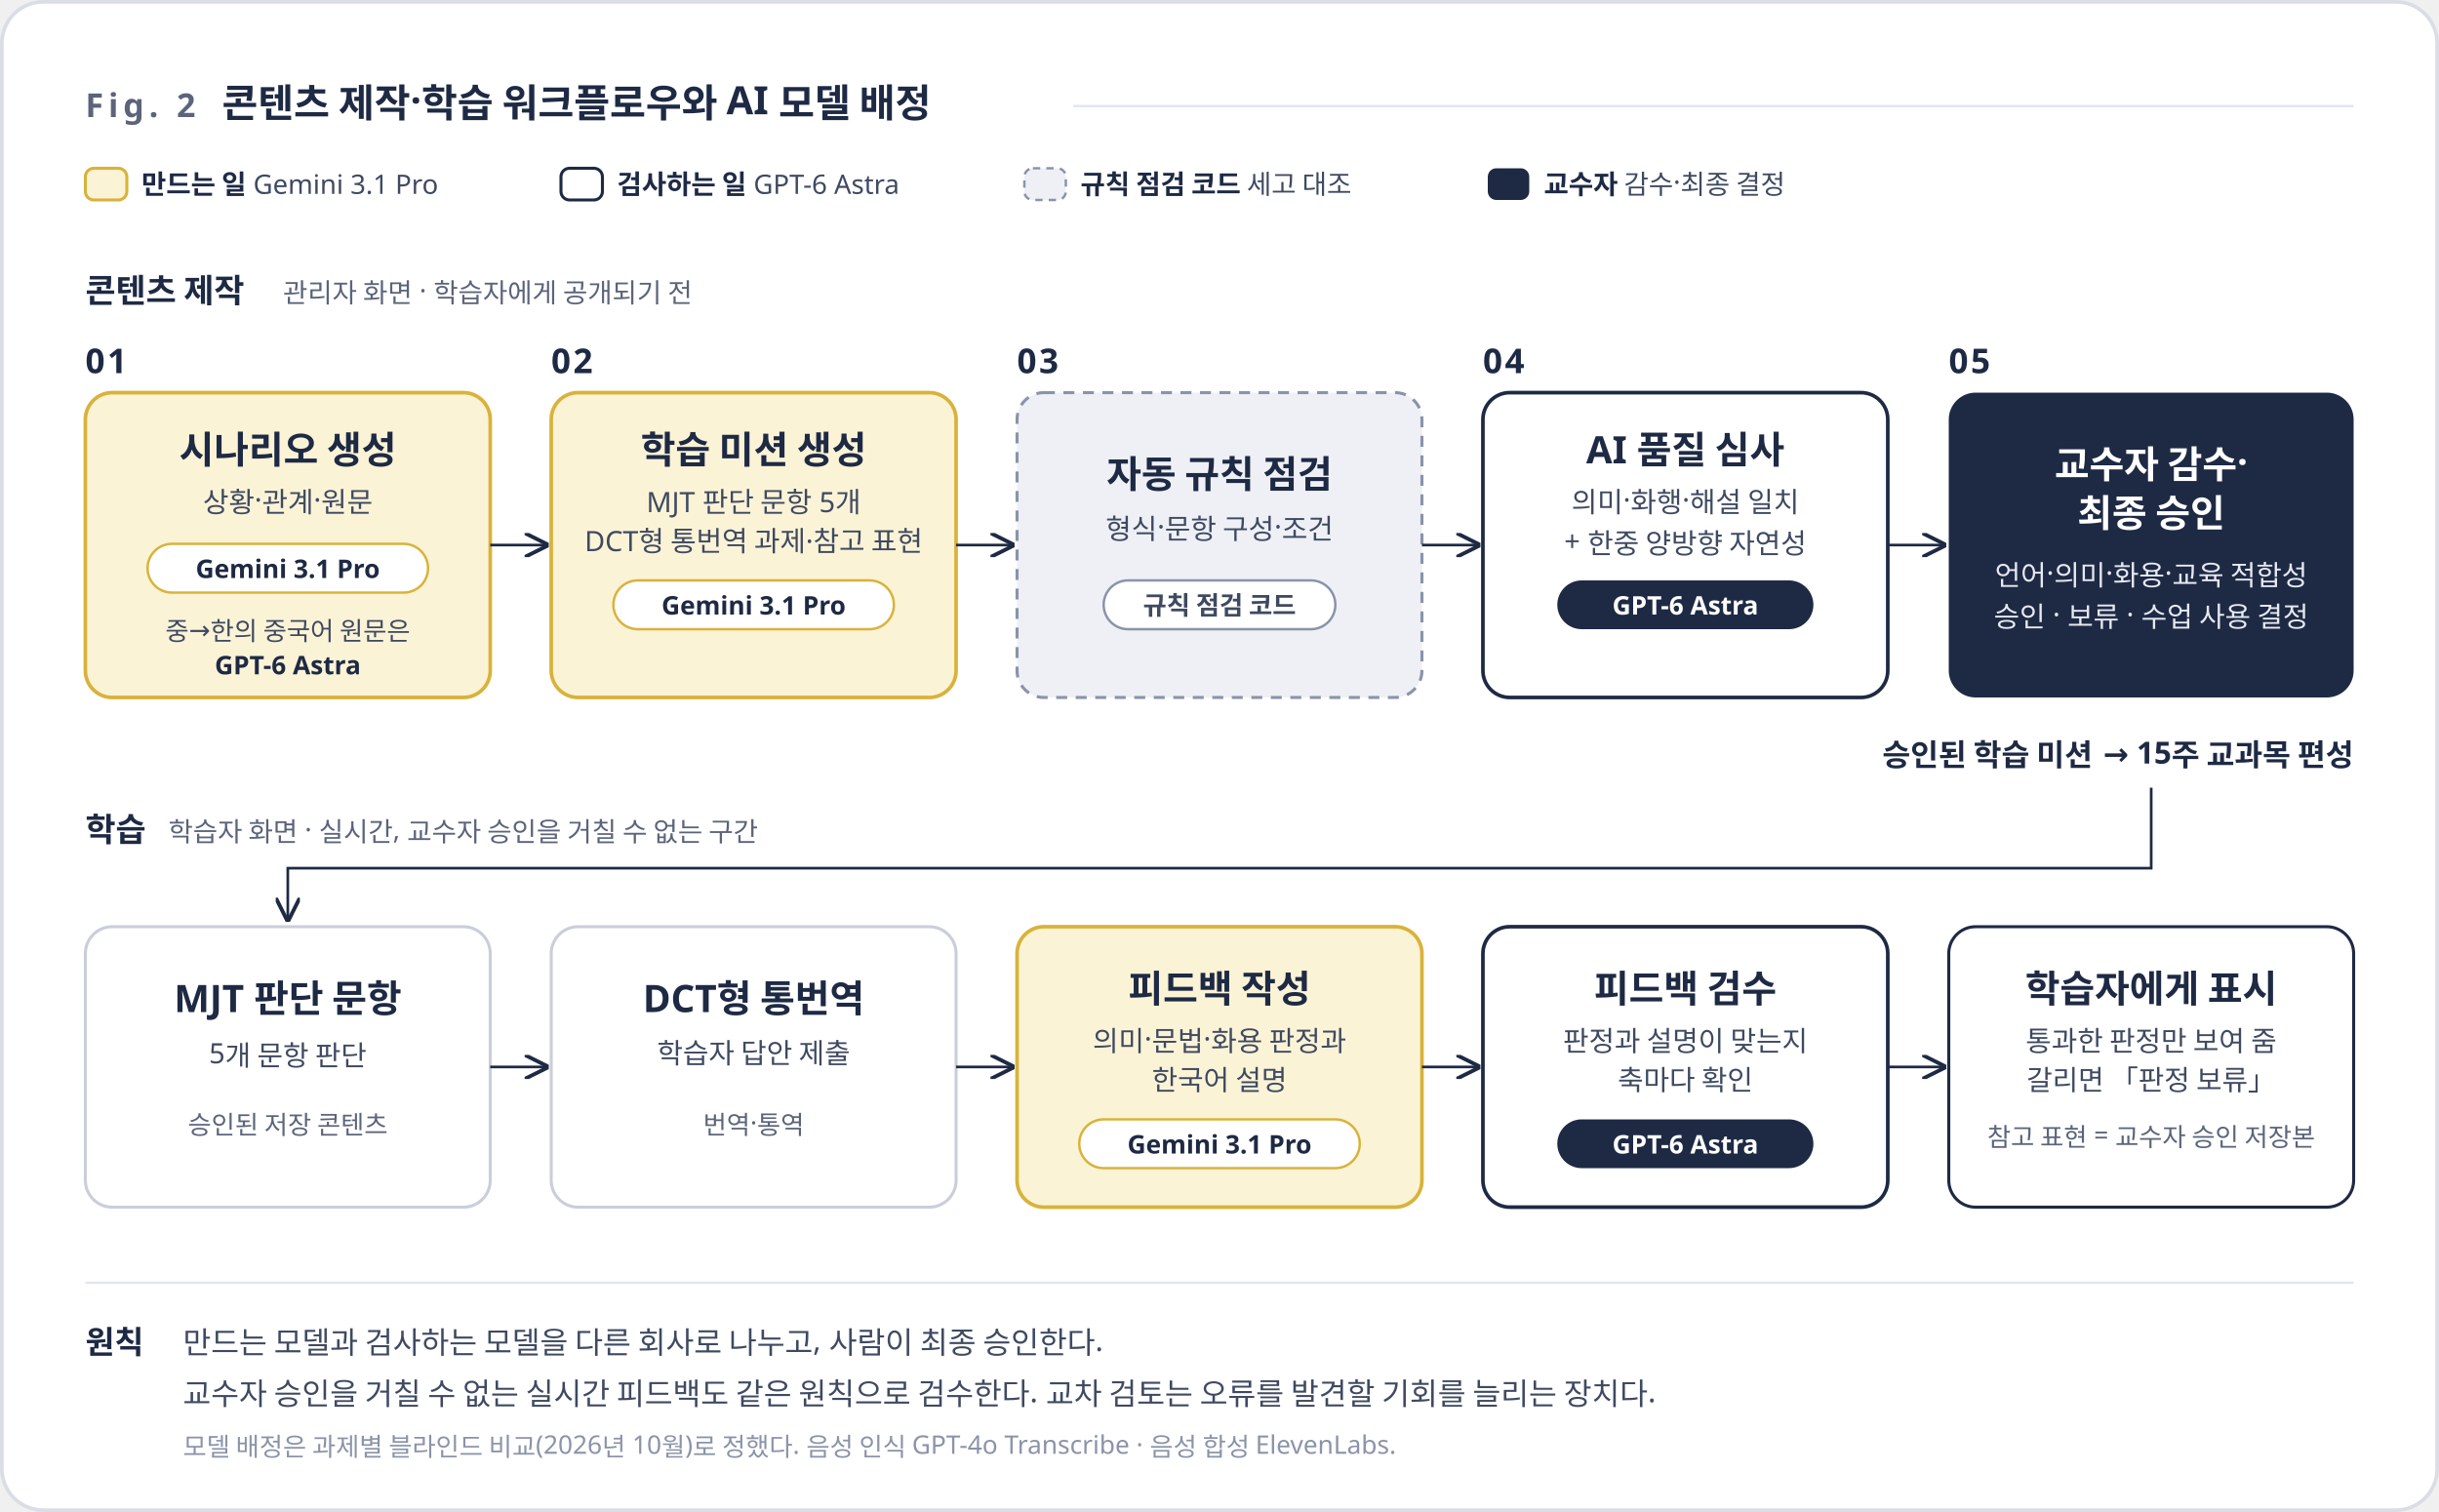
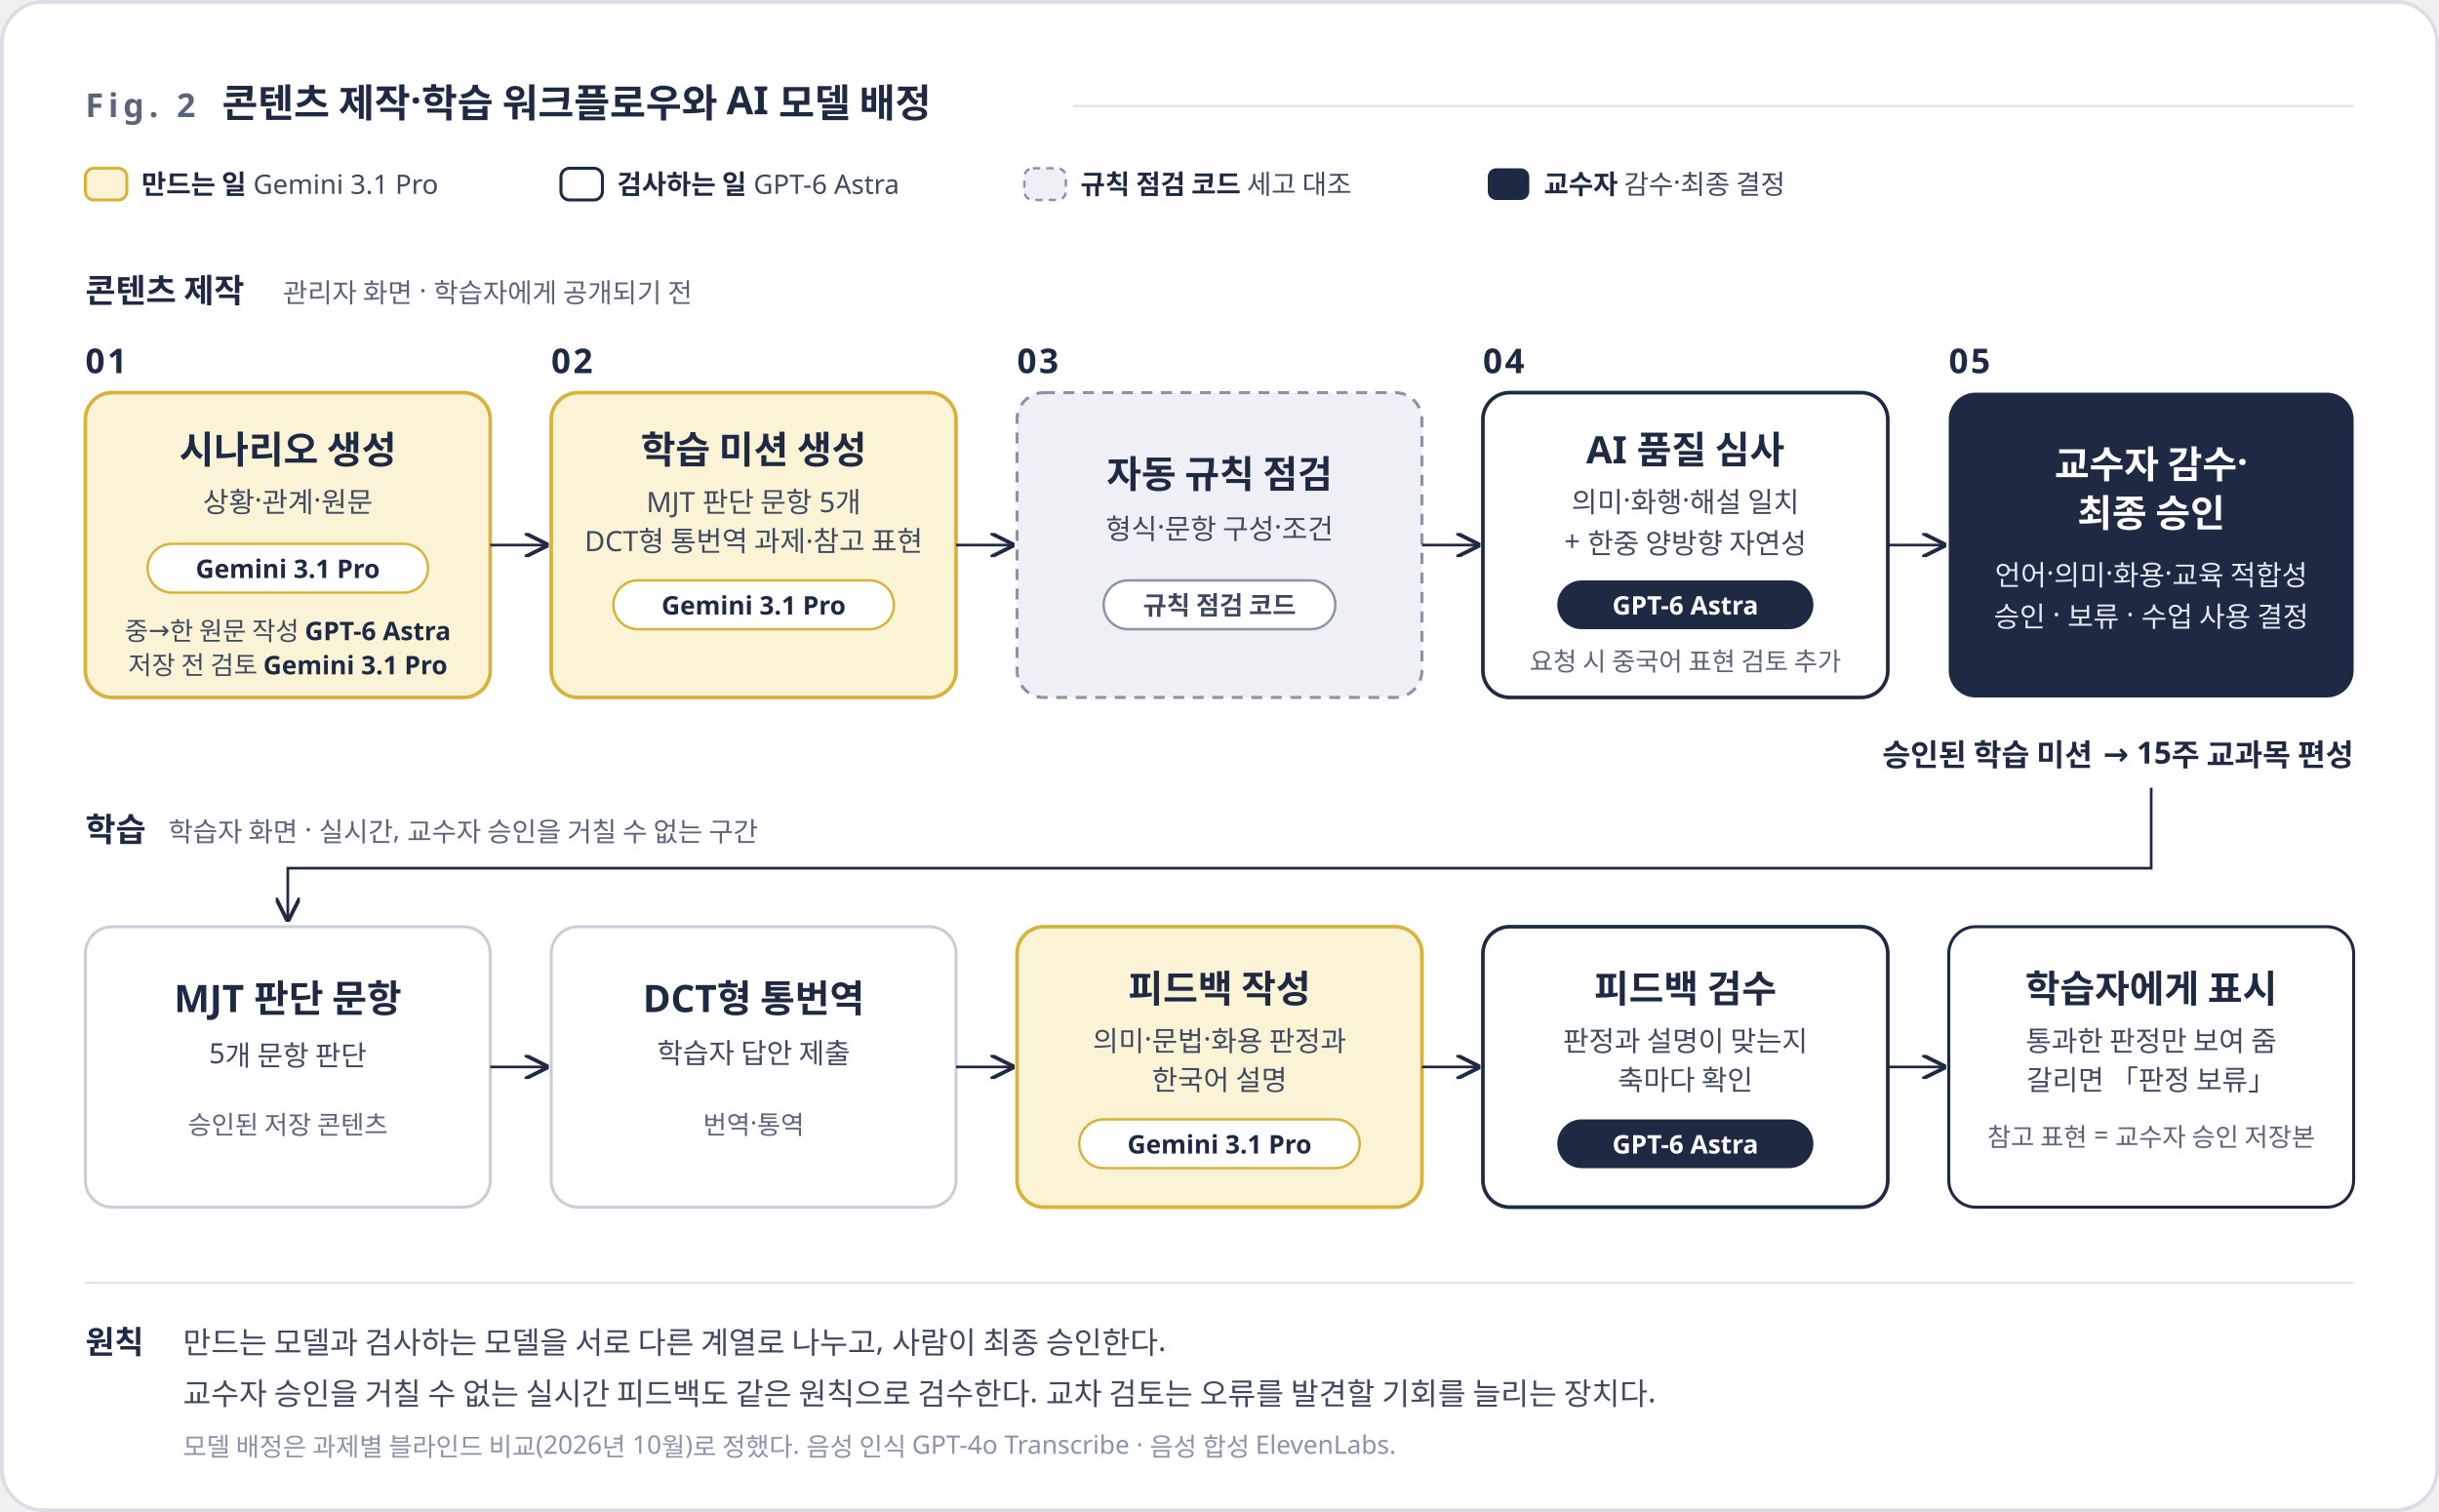
<svg xmlns="http://www.w3.org/2000/svg" viewBox="0 0 2000 1240" width="2000" height="1240" font-family="Pretendard, 'Noto Sans KR', 'Malgun Gothic', sans-serif">
  <defs>
    <marker id="arrow" viewBox="0 0 10 10" refX="9" refY="5" markerWidth="9" markerHeight="9" orient="auto-start-reverse">
      <path d="M0,0 L10,5 L0,10" fill="none" stroke="#1E2A44" stroke-width="1.6" />
    </marker>
    <style>
      .t { fill:#1E2A44; }
      .num { font-size:28px; font-weight:800; letter-spacing:2px; fill:#1E2A44; }
      .h { font-size:31px; font-weight:800; }
      .s { font-size:23px; fill:#3F4A61; }
      .sw { font-size:23px; fill:#E6E9F2; }
      .chip { font-size:21px; font-weight:700; }
      .row { font-size:27px; font-weight:800; fill:#1E2A44; }
      .rowsub { font-size:22px; fill:#5B647A; }
      .leg { font-size:22px; fill:#3F4A61; }
      .line { stroke:#1E2A44; stroke-width:2.2; fill:none; }
    </style>
  </defs>
  <rect x="1.5" y="1.5" width="1997" height="1237" rx="34" fill="#FFFFFF" stroke="#DADDE6" stroke-width="3" />
  <text x="70" y="96" font-size="27" font-weight="700" letter-spacing="4" fill="#5B647A">Fig. 2</text>
  <text x="182" y="96" font-size="32" font-weight="800" class="t">콘텐츠 제작·학습 워크플로우와 AI 모델 배정</text>
  <line x1="880" y1="87" x2="1930" y2="87" stroke="#E3E6EE" stroke-width="2" />
  <g transform="translate(70,138)">
    <rect width="34" height="26" rx="7" fill="#FBF3D6" stroke="#D9B23A" stroke-width="2.5" />
    <text x="46" y="21" class="leg">
      <tspan font-weight="800" fill="#1E2A44">만드는 일</tspan> Gemini 3.1 Pro</text>
    <rect x="390" width="34" height="26" rx="7" fill="#FFFFFF" stroke="#1E2A44" stroke-width="2.5" />
    <text x="436" y="21" class="leg">
      <tspan font-weight="800" fill="#1E2A44">검사하는 일</tspan> GPT-6 Astra</text>
    <rect x="770" width="34" height="26" rx="7" fill="#EEF0F6" stroke="#8A93A8" stroke-width="2" stroke-dasharray="6 5" />
    <text x="816" y="21" class="leg">
      <tspan font-weight="800" fill="#1E2A44">규칙 점검 코드</tspan> 세고 대조</text>
    <rect x="1150" width="34" height="26" rx="7" fill="#1E2A44" />
    <text x="1196" y="21" class="leg">
      <tspan font-weight="800" fill="#1E2A44">교수자</tspan> 감수·최종 결정</text>
  </g>
  <text x="70" y="248" class="row">콘텐츠 제작</text>
  <text x="232" y="248" class="rowsub">관리자 화면 · 학습자에게 공개되기 전</text>
  <text x="70" y="306" class="num">01</text>
  <rect x="70" y="322" width="332" height="250" rx="22" fill="#FBF3D6" stroke="#D9B23A" stroke-width="3" />
  <text x="236" y="380" text-anchor="middle" class="h t">시나리오 생성</text>
  <text x="236" y="420" text-anchor="middle" class="s">상황·관계·원문</text>
  <rect x="121" y="446" width="230" height="40" rx="20" fill="#FFFFFF" stroke="#D9B23A" stroke-width="2" />
  <text x="236" y="474" text-anchor="middle" class="chip t">Gemini 3.1 Pro</text>
-   <text x="236" y="525" text-anchor="middle" font-size="21" fill="#3F4A61">중→한의 중국어 원문은</text>
-   <text x="236" y="553" text-anchor="middle" font-size="21" font-weight="700" fill="#1E2A44">GPT-6 Astra</text>
+   <text x="236" y="525" text-anchor="middle" font-size="21" fill="#3F4A61">중→한 원문 작성 <tspan font-weight="700" fill="#1E2A44">GPT-6 Astra</tspan>
+   </text>
+   <text x="236" y="553" text-anchor="middle" font-size="21" fill="#3F4A61">저장 전 검토 <tspan font-weight="700" fill="#1E2A44">Gemini 3.1 Pro</tspan>
+   </text>
  <text x="452" y="306" class="num">02</text>
  <rect x="452" y="322" width="332" height="250" rx="22" fill="#FBF3D6" stroke="#D9B23A" stroke-width="3" />
  <text x="618" y="380" text-anchor="middle" class="h t">학습 미션 생성</text>
  <text x="618" y="420" text-anchor="middle" class="s">MJT 판단 문항 5개</text>
  <text x="618" y="452" text-anchor="middle" class="s">DCT형 통번역 과제·참고 표현</text>
  <rect x="503" y="476" width="230" height="40" rx="20" fill="#FFFFFF" stroke="#D9B23A" stroke-width="2" />
  <text x="618" y="504" text-anchor="middle" class="chip t">Gemini 3.1 Pro</text>
  <text x="834" y="306" class="num">03</text>
  <rect x="834" y="322" width="332" height="250" rx="22" fill="#EEF0F6" stroke="#8A93A8" stroke-width="2.5" stroke-dasharray="9 7" />
  <text x="1000" y="400" text-anchor="middle" class="h t">자동 규칙 점검</text>
  <text x="1000" y="442" text-anchor="middle" class="s">형식·문항 구성·조건</text>
  <rect x="905" y="476" width="190" height="40" rx="20" fill="#FFFFFF" stroke="#8A93A8" stroke-width="2" />
  <text x="1000" y="504" text-anchor="middle" class="chip" fill="#3F4A61">규칙 점검 코드</text>
  <text x="1216" y="306" class="num">04</text>
  <rect x="1216" y="322" width="332" height="250" rx="22" fill="#FFFFFF" stroke="#1E2A44" stroke-width="3" />
  <text x="1382" y="380" text-anchor="middle" class="h t">AI 품질 심사</text>
  <text x="1382" y="420" text-anchor="middle" class="s">의미·화행·해설 일치</text>
  <text x="1382" y="452" text-anchor="middle" class="s">+ 한중 양방향 자연성</text>
  <rect x="1277" y="476" width="210" height="40" rx="20" fill="#1E2A44" />
  <text x="1382" y="504" text-anchor="middle" class="chip" fill="#FFFFFF">GPT-6 Astra</text>
+   <text x="1382" y="550" text-anchor="middle" font-size="21" fill="#5B647A">요청 시 중국어 표현 검토 추가</text>
  <text x="1598" y="306" class="num">05</text>
  <rect x="1598" y="322" width="332" height="250" rx="22" fill="#1E2A44" />
  <text x="1764" y="392" text-anchor="middle" class="h" fill="#FFFFFF">교수자 감수·</text>
  <text x="1764" y="432" text-anchor="middle" class="h" fill="#FFFFFF">최종 승인</text>
  <text x="1764" y="480" text-anchor="middle" class="sw">언어·의미·화용·교육 적합성</text>
  <text x="1764" y="514" text-anchor="middle" class="sw">승인 · 보류 · 수업 사용 결정</text>
  <line x1="402" y1="447" x2="448" y2="447" class="line" marker-end="url(#arrow)" />
  <line x1="784" y1="447" x2="830" y2="447" class="line" marker-end="url(#arrow)" />
  <line x1="1166" y1="447" x2="1212" y2="447" class="line" marker-end="url(#arrow)" />
  <line x1="1548" y1="447" x2="1594" y2="447" class="line" marker-end="url(#arrow)" />
  <text x="1930" y="628" text-anchor="end" font-size="25" font-weight="800" class="t">승인된 학습 미션 → 15주 교과목 편성</text>
  <path d="M1764,646 L1764,712 L236,712 L236,754" class="line" marker-end="url(#arrow)" />
  <text x="70" y="690" class="row">학습</text>
  <text x="138" y="690" class="rowsub">학습자 화면 · 실시간, 교수자 승인을 거칠 수 없는 구간</text>
  <rect x="70" y="760" width="332" height="230" rx="22" fill="#FFFFFF" stroke="#C9CEDA" stroke-width="2.5" />
  <text x="236" y="830" text-anchor="middle" class="h t">MJT 판단 문항</text>
  <text x="236" y="872" text-anchor="middle" class="s">5개 문항 판단</text>
  <text x="236" y="930" text-anchor="middle" font-size="21" fill="#5B647A">승인된 저장 콘텐츠</text>
  <rect x="452" y="760" width="332" height="230" rx="22" fill="#FFFFFF" stroke="#C9CEDA" stroke-width="2.5" />
  <text x="618" y="830" text-anchor="middle" class="h t">DCT형 통번역</text>
  <text x="618" y="872" text-anchor="middle" class="s">학습자 답안 제출</text>
  <text x="618" y="930" text-anchor="middle" font-size="21" fill="#5B647A">번역·통역</text>
  <rect x="834" y="760" width="332" height="230" rx="22" fill="#FBF3D6" stroke="#D9B23A" stroke-width="3" />
  <text x="1000" y="822" text-anchor="middle" class="h t">피드백 작성</text>
  <text x="1000" y="862" text-anchor="middle" class="s">의미·문법·화용 판정과</text>
  <text x="1000" y="894" text-anchor="middle" class="s">한국어 설명</text>
  <rect x="885" y="918" width="230" height="40" rx="20" fill="#FFFFFF" stroke="#D9B23A" stroke-width="2" />
  <text x="1000" y="946" text-anchor="middle" class="chip t">Gemini 3.1 Pro</text>
  <rect x="1216" y="760" width="332" height="230" rx="22" fill="#FFFFFF" stroke="#1E2A44" stroke-width="3" />
  <text x="1382" y="822" text-anchor="middle" class="h t">피드백 검수</text>
  <text x="1382" y="862" text-anchor="middle" class="s">판정과 설명이 맞는지</text>
  <text x="1382" y="894" text-anchor="middle" class="s">축마다 확인</text>
  <rect x="1277" y="918" width="210" height="40" rx="20" fill="#1E2A44" />
  <text x="1382" y="946" text-anchor="middle" class="chip" fill="#FFFFFF">GPT-6 Astra</text>
  <rect x="1598" y="760" width="332" height="230" rx="22" fill="#FFFFFF" stroke="#1E2A44" stroke-width="2.5" />
  <text x="1764" y="822" text-anchor="middle" class="h t">학습자에게 표시</text>
  <text x="1764" y="862" text-anchor="middle" class="s">통과한 판정만 보여 줌</text>
  <text x="1764" y="894" text-anchor="middle" class="s">갈리면 「판정 보류」</text>
  <text x="1764" y="940" text-anchor="middle" font-size="21" fill="#5B647A">참고 표현 = 교수자 승인 저장본</text>
  <line x1="402" y1="875" x2="448" y2="875" class="line" marker-end="url(#arrow)" />
  <line x1="784" y1="875" x2="830" y2="875" class="line" marker-end="url(#arrow)" />
  <line x1="1166" y1="875" x2="1212" y2="875" class="line" marker-end="url(#arrow)" />
  <line x1="1548" y1="875" x2="1594" y2="875" class="line" marker-end="url(#arrow)" />
  <line x1="70" y1="1052" x2="1930" y2="1052" stroke="#E3E6EE" stroke-width="2" />
  <text x="70" y="1110" font-size="26" font-weight="800" class="t">원칙</text>
-   <text x="150" y="1110" font-size="25" fill="#3F4A61">만드는 모델과 검사하는 모델을 다른 회사로 나누고, 사람이 최종 승인한다.</text>
+   <text x="150" y="1110" font-size="25" fill="#3F4A61">만드는 모델과 검사하는 모델을 서로 다른 계열로 나누고, 사람이 최종 승인한다.</text>
  <text x="150" y="1152" font-size="25" fill="#3F4A61">교수자 승인을 거칠 수 없는 실시간 피드백도 같은 원칙으로 검수한다. 교차 검토는 오류를 발견할 기회를 늘리는 장치다.</text>
  <text x="150" y="1194" font-size="21" fill="#8A93A8">모델 배정은 과제별 블라인드 비교(2026년 10월)로 정했다. 음성 인식 GPT-4o Transcribe · 음성 합성 ElevenLabs.</text>
</svg>
